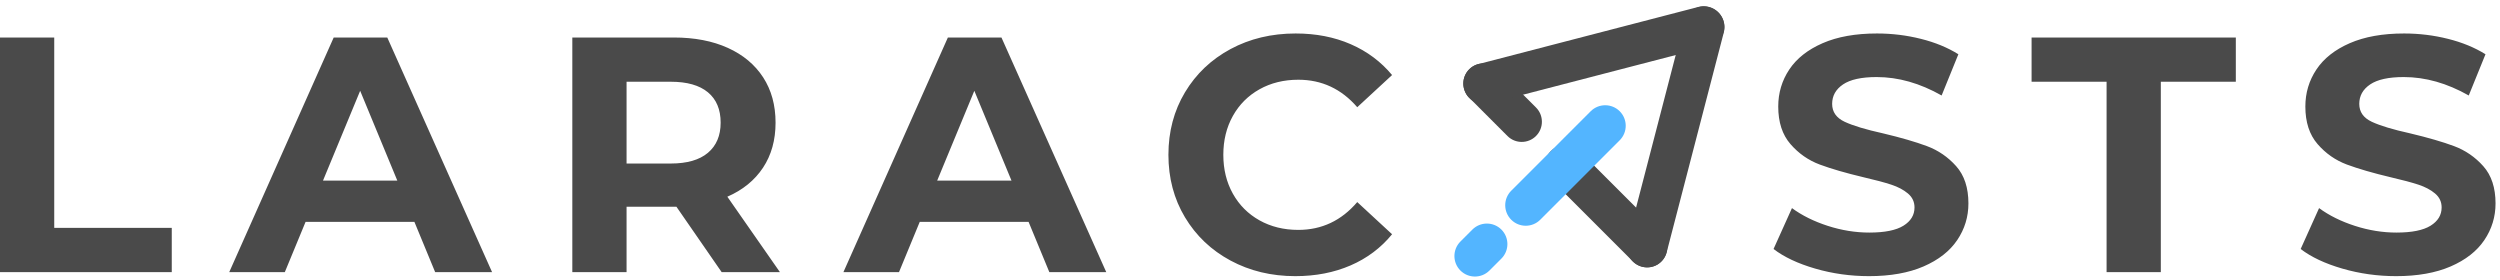
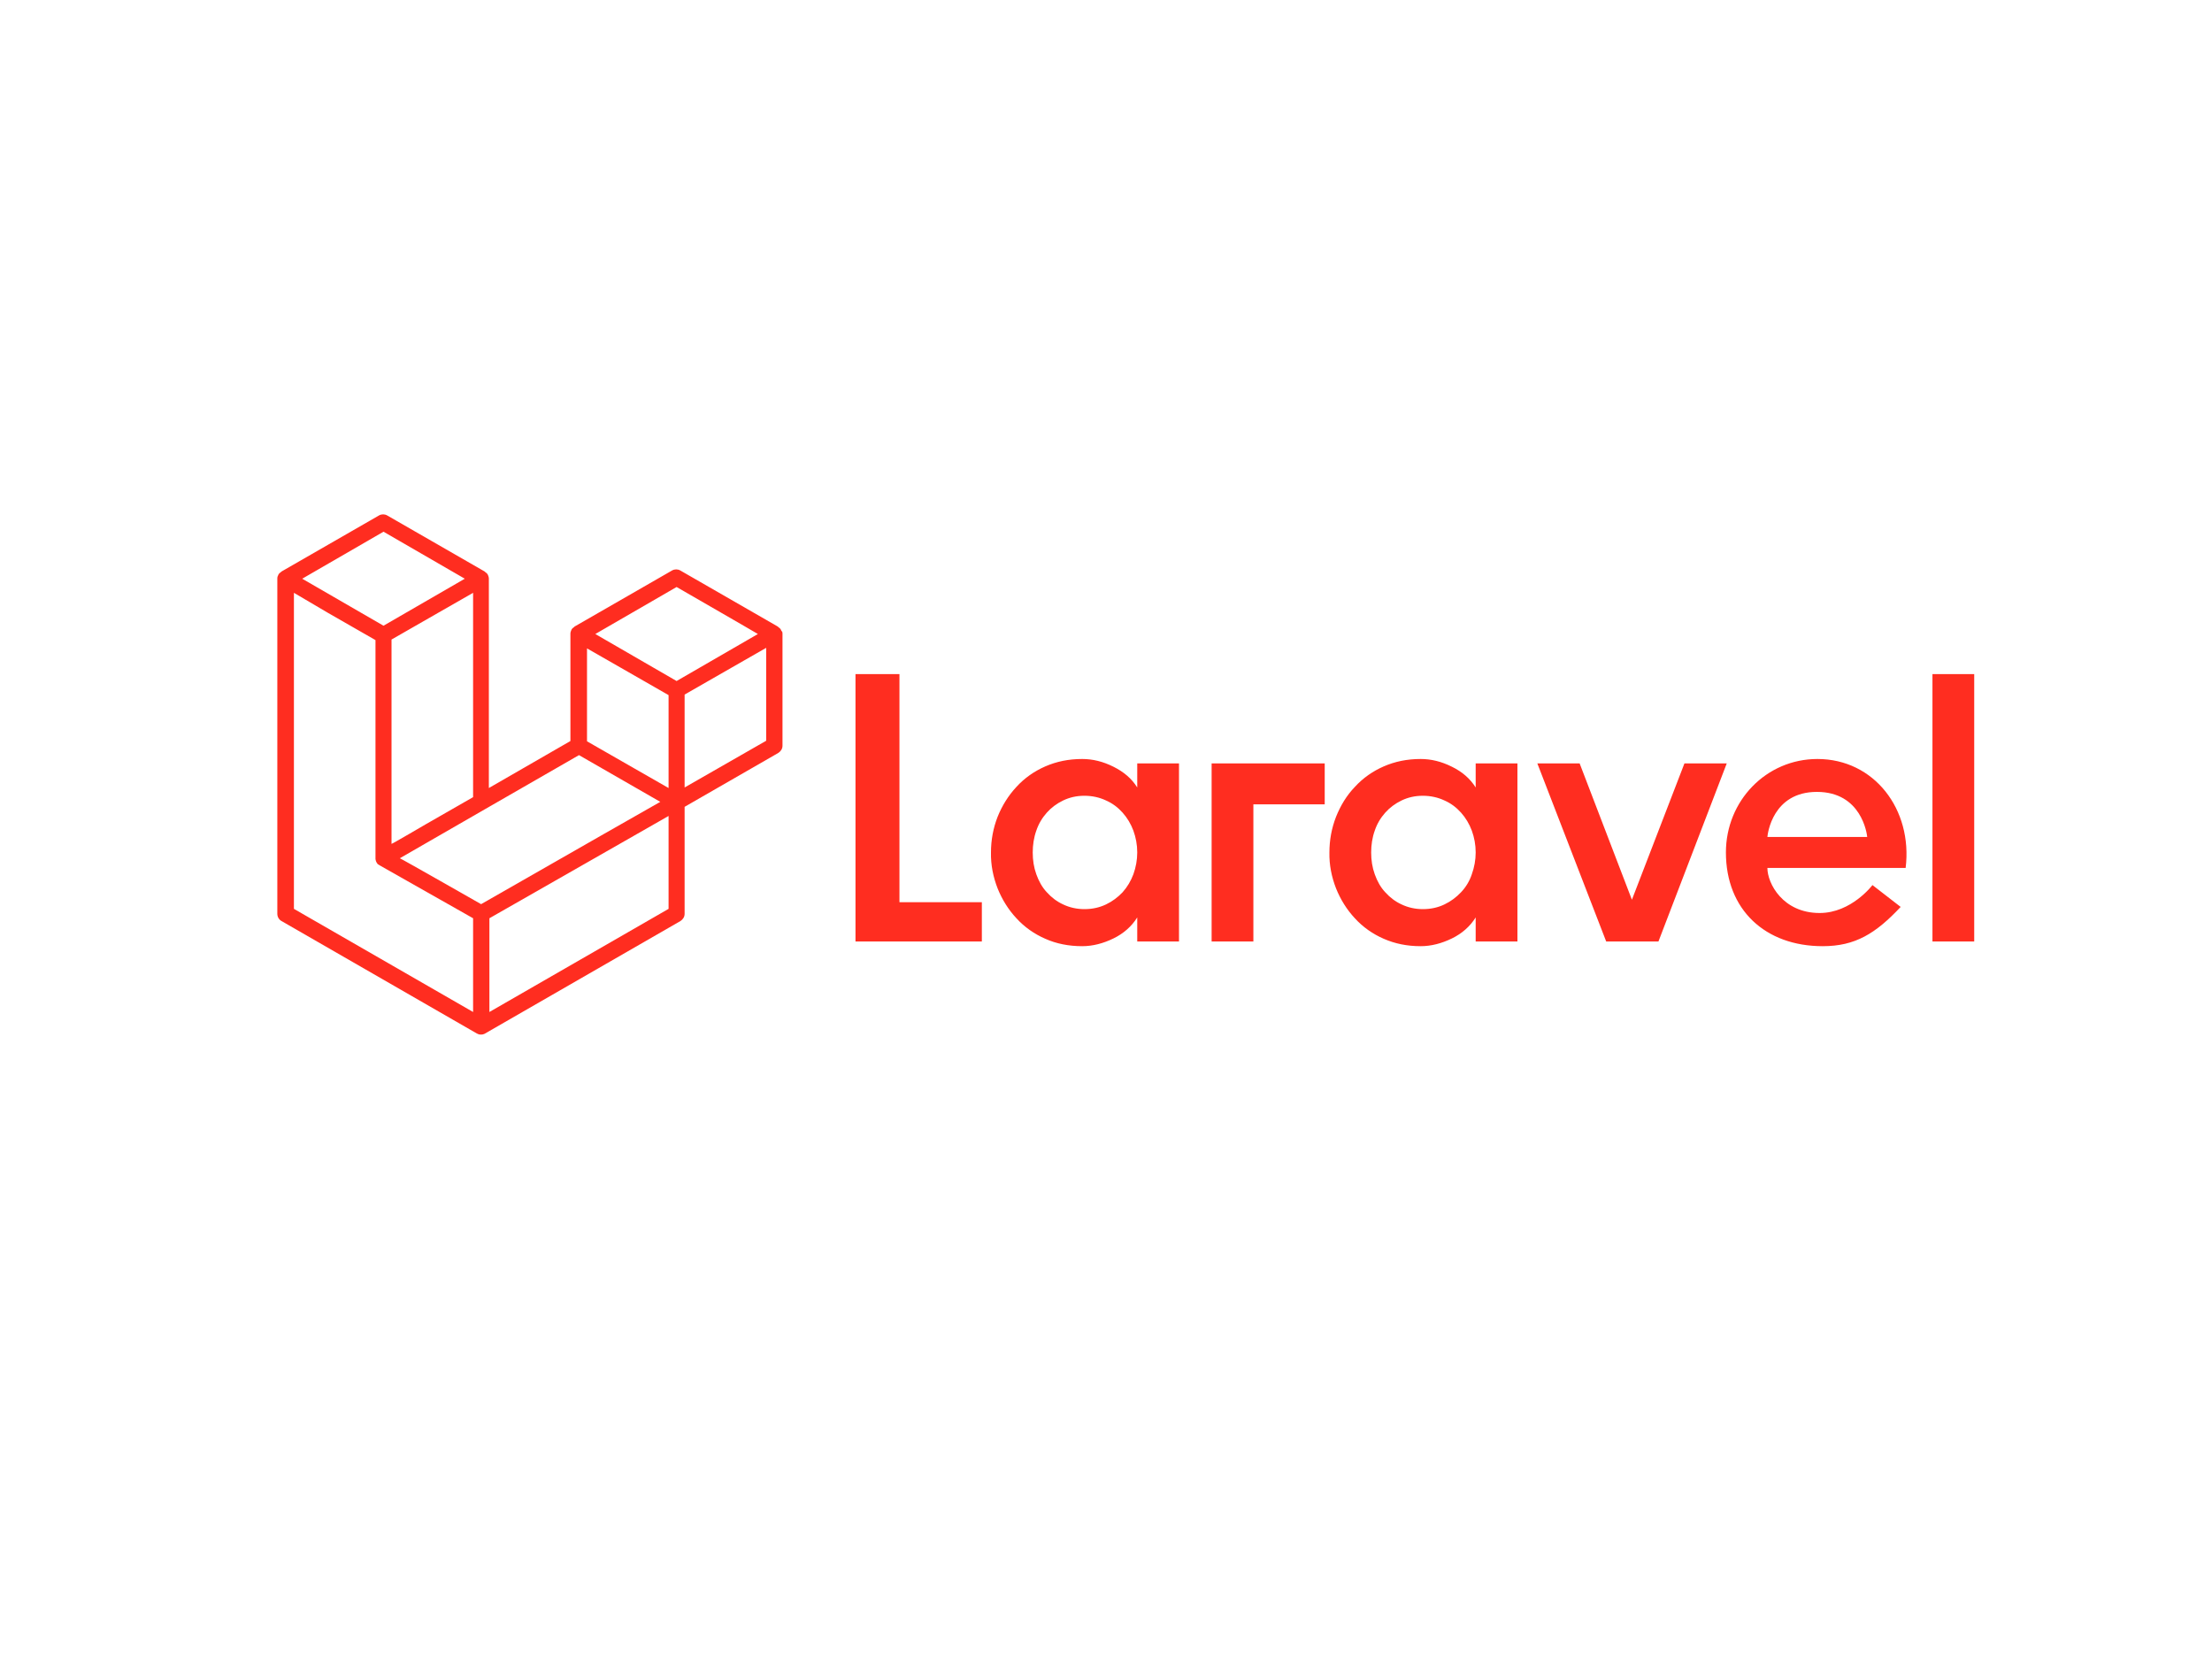
- <svg xmlns="http://www.w3.org/2000/svg" width="322px" height="36px" viewBox="0 0 322 36" version="1.1">
-   <g id="Brand-Doodling" stroke="none" stroke-width="1" fill="none" fill-rule="evenodd">
-     <g transform="translate(-567, -4407)" id="Group-35-Copy-2">
-       <g transform="translate(567, 4394)">
-         <g id="Group-28-Copy" transform="translate(0, 17.09441)" fill="#4A4A4A" fill-rule="nonzero">
-           <g id="Group-7-Copy-4">
-             <g id="Group-7-Copy-3">
-               <path d="M0,0.736 L6.986,0.736 L6.986,25.257 L22.123,25.257 L22.123,30.955 L0,30.955 L0,0.736 Z M53.374,24.48 L39.359,24.48 L36.685,30.955 L29.526,30.955 L42.981,0.736 L49.881,0.736 L63.379,30.955 L56.048,30.955 L53.374,24.48 Z M51.175,19.17 L46.388,7.6 L41.601,19.17 L51.175,19.17 Z M92.949,30.955 L87.127,22.537 L80.701,22.537 L80.701,30.955 L73.715,30.955 L73.715,0.736 L86.782,0.736 C89.456,0.736 91.777,1.182 93.747,2.074 C95.716,2.966 97.232,4.233 98.296,5.873 C99.36,7.514 99.892,9.456 99.892,11.701 C99.892,13.946 99.353,15.882 98.275,17.508 C97.197,19.134 95.666,20.379 93.682,21.242 L100.453,30.955 L92.949,30.955 Z M92.819,11.701 C92.819,10.003 92.273,8.701 91.181,7.794 C90.088,6.888 88.493,6.434 86.394,6.434 L80.701,6.434 L80.701,16.968 L86.394,16.968 C88.493,16.968 90.088,16.508 91.181,15.587 C92.273,14.666 92.819,13.371 92.819,11.701 Z M132.48,24.48 L118.464,24.48 L115.791,30.955 L108.632,30.955 L122.087,0.736 L128.987,0.736 L142.485,30.955 L135.154,30.955 L132.48,24.48 Z M130.281,19.17 L125.494,7.6 L120.707,19.17 L130.281,19.17 Z M166.836,31.473 C163.76,31.473 160.978,30.804 158.492,29.466 C156.005,28.128 154.05,26.271 152.627,23.897 C151.203,21.523 150.492,18.839 150.492,15.846 C150.492,12.852 151.203,10.169 152.627,7.794 C154.05,5.42 156.005,3.564 158.492,2.225 C160.978,0.887 163.774,0.218 166.879,0.218 C169.496,0.218 171.86,0.678 173.973,1.599 C176.087,2.52 177.862,3.844 179.299,5.571 L174.814,9.715 C172.773,7.355 170.243,6.175 167.224,6.175 C165.356,6.175 163.688,6.586 162.222,7.406 C160.756,8.226 159.613,9.37 158.793,10.838 C157.974,12.306 157.564,13.975 157.564,15.846 C157.564,17.716 157.974,19.386 158.793,20.853 C159.613,22.321 160.756,23.465 162.222,24.286 C163.688,25.106 165.356,25.516 167.224,25.516 C170.243,25.516 172.773,24.322 174.814,21.933 L179.299,26.077 C177.862,27.833 176.079,29.171 173.952,30.092 C171.824,31.013 169.453,31.473 166.836,31.473 Z M240.724,31.473 C238.337,31.473 236.03,31.15 233.802,30.502 C231.574,29.855 229.784,29.013 228.433,27.977 L230.805,22.71 C232.099,23.66 233.637,24.422 235.419,24.998 C237.202,25.573 238.984,25.861 240.767,25.861 C242.751,25.861 244.217,25.566 245.166,24.976 C246.114,24.386 246.589,23.602 246.589,22.623 C246.589,21.904 246.308,21.307 245.748,20.832 C245.187,20.357 244.468,19.976 243.592,19.688 C242.715,19.4 241.529,19.083 240.034,18.738 C237.734,18.191 235.851,17.644 234.384,17.098 C232.918,16.551 231.66,15.673 230.611,14.464 C229.562,13.255 229.037,11.644 229.037,9.629 C229.037,7.873 229.511,6.283 230.46,4.859 C231.409,3.434 232.839,2.304 234.751,1.47 C236.663,0.635 238.999,0.218 241.759,0.218 C243.685,0.218 245.568,0.448 247.408,0.909 C249.248,1.369 250.858,2.031 252.238,2.894 L250.082,8.204 C247.293,6.622 244.504,5.83 241.716,5.83 C239.761,5.83 238.316,6.147 237.382,6.78 C236.447,7.413 235.98,8.248 235.98,9.284 C235.98,10.32 236.519,11.09 237.597,11.593 C238.675,12.097 240.321,12.593 242.535,13.083 C244.835,13.63 246.718,14.176 248.184,14.723 C249.651,15.27 250.908,16.133 251.958,17.313 C253.007,18.493 253.532,20.091 253.532,22.105 C253.532,23.832 253.05,25.408 252.087,26.833 C251.124,28.257 249.679,29.387 247.753,30.222 C245.827,31.056 243.484,31.473 240.724,31.473 Z M271.328,6.434 L261.668,6.434 L261.668,0.736 L287.974,0.736 L287.974,6.434 L278.314,6.434 L278.314,30.955 L271.328,30.955 L271.328,6.434 Z M308.617,31.473 C306.231,31.473 303.923,31.15 301.695,30.502 C299.467,29.855 297.678,29.013 296.326,27.977 L298.698,22.71 C299.992,23.66 301.53,24.422 303.313,24.998 C305.095,25.573 306.877,25.861 308.66,25.861 C310.644,25.861 312.11,25.566 313.059,24.976 C314.008,24.386 314.482,23.602 314.482,22.623 C314.482,21.904 314.202,21.307 313.641,20.832 C313.08,20.357 312.362,19.976 311.485,19.688 C310.608,19.4 309.422,19.083 307.927,18.738 C305.627,18.191 303.744,17.644 302.278,17.098 C300.811,16.551 299.553,15.673 298.504,14.464 C297.455,13.255 296.93,11.644 296.93,9.629 C296.93,7.873 297.404,6.283 298.353,4.859 C299.302,3.434 300.732,2.304 302.644,1.47 C304.556,0.635 306.892,0.218 309.652,0.218 C311.578,0.218 313.461,0.448 315.301,0.909 C317.141,1.369 318.751,2.031 320.131,2.894 L317.975,8.204 C315.186,6.622 312.398,5.83 309.609,5.83 C307.654,5.83 306.209,6.147 305.275,6.78 C304.34,7.413 303.873,8.248 303.873,9.284 C303.873,10.32 304.412,11.09 305.49,11.593 C306.568,12.097 308.214,12.593 310.428,13.083 C312.728,13.63 314.611,14.176 316.078,14.723 C317.544,15.27 318.802,16.133 319.851,17.313 C320.9,18.493 321.425,20.091 321.425,22.105 C321.425,23.832 320.943,25.408 319.98,26.833 C319.017,28.257 317.573,29.387 315.646,30.222 C313.72,31.056 311.377,31.473 308.617,31.473 Z" id="LARACASTS" />
-             </g>
-           </g>
-         </g>
-         <g id="Group-34" transform="translate(205.4056, 30.5) rotate(-45) translate(-205.4056, -30.5) translate(180.9056, 12)">
-           <g id="Group-96-Copy-4" transform="translate(15, 0)" fill="#4A4A4A" fill-rule="nonzero">
-             <path d="M0.653,4.484 L7.616,4.484 C9.05,4.484 10.213,5.647 10.213,7.081 L10.213,7.081 C10.213,8.515 9.05,9.678 7.616,9.678 L0.653,9.678 C-0.782,9.678 -1.944,8.515 -1.944,7.081 L-1.944,7.081 C-1.944,5.647 -0.782,4.484 0.653,4.484 Z" id="Rectangle-Copy-73" transform="translate(4.134328, 7.081034) rotate(-270) translate(-4.134328, -7.081034) " />
-             <path d="M-3.324,23.346 L11.592,23.346 C13.027,23.346 14.189,24.508 14.189,25.943 L14.189,25.943 C14.189,27.377 13.027,28.54 11.592,28.54 L-3.324,28.54 C-4.758,28.54 -5.921,27.377 -5.921,25.943 L-5.921,25.943 C-5.921,24.508 -4.758,23.346 -3.324,23.346 Z" id="Rectangle-Copy-74" transform="translate(4.134328, 25.94253) rotate(-270) translate(-4.134328, -25.94253) " />
-             <path d="M2.103,8.325 L31.38,8.548 C32.84,8.559 34.02,9.74 34.031,11.199 L34.031,11.199 C34.042,12.631 32.89,13.8 31.459,13.811 C31.446,13.811 31.433,13.811 31.42,13.811 L2.143,13.588 C0.683,13.577 -0.498,12.396 -0.509,10.937 L-0.509,10.937 C-0.52,9.505 0.632,8.336 2.064,8.325 C2.077,8.325 2.09,8.325 2.103,8.325 Z" id="Rectangle-Copy-77" transform="translate(16.76119, 11.06793) rotate(-330) translate(-16.76119, -11.06793) " />
-             <path d="M2.143,23.433 L31.42,23.21 C32.851,23.199 34.02,24.351 34.031,25.782 C34.031,25.795 34.031,25.808 34.031,25.822 L34.031,25.822 C34.02,27.281 32.84,28.462 31.38,28.473 L2.103,28.696 C0.671,28.707 -0.498,27.555 -0.509,26.124 C-0.509,26.111 -0.509,26.097 -0.509,26.084 L-0.509,26.084 C-0.498,24.625 0.683,23.444 2.143,23.433 Z" id="Rectangle-Copy-78" transform="translate(16.76119, 25.95299) rotate(-30) translate(-16.76119, -25.95299) " />
-           </g>
-           <path d="M11.897,15.888 L26.372,15.888 C27.832,15.888 29.015,17.071 29.015,18.53 L29.015,18.53 C29.015,19.99 27.832,21.173 26.372,21.173 L11.897,21.173 C10.437,21.173 9.254,19.99 9.254,18.53 L9.254,18.53 C9.254,17.071 10.437,15.888 11.897,15.888 Z" id="Rectangle-Copy-75" fill="#53B5FF" transform="translate(19.13433, 18.53038) rotate(-180) translate(-19.13433, -18.53038) " />
-           <path d="M2.643,15.888 L4.82,15.888 C6.279,15.888 7.463,17.071 7.463,18.53 L7.463,18.53 C7.463,19.99 6.279,21.173 4.82,21.173 L2.643,21.173 C1.183,21.173 1.03651537e-13,19.99 1.03472786e-13,18.53 L1.03472786e-13,18.53 C1.03294035e-13,17.071 1.183,15.888 2.643,15.888 Z" id="Rectangle-Copy-76" fill="#53B5FF" transform="translate(3.731343, 18.53038) rotate(-180) translate(-3.731343, -18.53038) " />
-         </g>
-       </g>
-     </g>
-   </g>
+ <svg xmlns="http://www.w3.org/2000/svg" version="1.0" id="katman_1" x="0px" y="0px" viewBox="0 0 800 600" style="enable-background:new 0 0 800 600;" xml:space="preserve">
+   <style type="text/css">
+ 	.st0{fill-rule:evenodd;clip-rule:evenodd;fill:#FF2D20;}
+ </style>
+   <path class="st0" d="M325.3,243.8v82.5h29.8v14.2h-45.7v-96.7C309.5,243.8,325.3,243.8,325.3,243.8z M411.3,284.8v-8.7h15.1v64.4  h-15.1v-8.7c-2,3.2-4.9,5.8-8.6,7.6c-3.7,1.8-7.5,2.8-11.3,2.8c-4.9,0-9.4-0.9-13.4-2.7c-3.9-1.7-7.5-4.2-10.4-7.4  c-2.9-3.1-5.2-6.8-6.8-10.8c-1.6-4.1-2.5-8.5-2.4-13c0-4.5,0.8-8.8,2.4-12.9c1.6-4,3.9-7.7,6.8-10.8c2.9-3.2,6.5-5.7,10.4-7.4  c4.1-1.8,8.5-2.7,13.4-2.7c3.8,0,7.5,0.9,11.3,2.8S409.3,281.6,411.3,284.8L411.3,284.8z M409.9,316.2c0.9-2.5,1.4-5.2,1.4-7.9  c0-2.8-0.5-5.4-1.4-7.9c-0.9-2.4-2.2-4.6-3.9-6.5c-1.7-1.9-3.7-3.4-6-4.4c-2.3-1.1-5-1.7-7.8-1.7c-2.9,0-5.4,0.6-7.7,1.7  c-2.3,1.1-4.3,2.6-5.9,4.4c-1.7,1.9-3,4.1-3.8,6.5c-0.9,2.5-1.3,5.2-1.3,7.9c0,2.8,0.4,5.4,1.3,7.9c0.9,2.5,2.1,4.7,3.8,6.5  c1.7,1.9,3.7,3.4,5.9,4.4c2.3,1.1,4.9,1.7,7.7,1.7c2.9,0,5.5-0.6,7.8-1.7c2.3-1.1,4.3-2.6,6-4.4C407.7,320.8,409,318.6,409.9,316.2z   M438.2,340.5v-64.4h40.9v14.8h-25.8v49.6L438.2,340.5L438.2,340.5z M533.7,284.8v-8.7h15.1v64.4h-15.1v-8.7c-2,3.2-4.9,5.8-8.6,7.6  c-3.7,1.8-7.5,2.8-11.3,2.8c-4.9,0-9.3-0.9-13.4-2.7c-3.9-1.7-7.5-4.2-10.4-7.4c-2.9-3.1-5.2-6.8-6.8-10.8c-1.6-4.1-2.5-8.5-2.4-13  c0-4.5,0.8-8.8,2.4-12.9c1.6-4,3.8-7.7,6.8-10.8c2.9-3.2,6.5-5.7,10.4-7.4c4.1-1.8,8.5-2.7,13.4-2.7c3.8,0,7.5,0.9,11.3,2.8  C528.8,279.1,531.7,281.6,533.7,284.8z M532.3,316.2c0.9-2.5,1.4-5.2,1.4-7.9c0-2.8-0.5-5.4-1.4-7.9c-0.9-2.4-2.2-4.6-3.9-6.5  c-1.7-1.9-3.7-3.4-6-4.4c-2.3-1.1-5-1.7-7.8-1.7c-2.9,0-5.4,0.6-7.7,1.7c-2.3,1.1-4.3,2.6-5.9,4.4c-1.7,1.9-3,4.1-3.8,6.5  c-0.9,2.5-1.3,5.2-1.3,7.9c0,2.8,0.4,5.4,1.3,7.9c0.9,2.5,2.1,4.7,3.8,6.5c1.7,1.9,3.7,3.4,5.9,4.4c2.3,1.1,4.9,1.7,7.7,1.7  c2.9,0,5.5-0.6,7.8-1.7c2.3-1.1,4.3-2.6,6-4.4C530.2,320.8,531.5,318.6,532.3,316.2z M609.2,276.1h15.3l-24.7,64.4h-18.9L556,276.1  h15.3l18.9,49.3L609.2,276.1z M657.3,274.5c20.5,0,34.5,18.2,31.9,39.4h-50c0,5.6,5.6,16.3,18.9,16.3c11.5,0,19.1-10.1,19.1-10.1  l10.2,7.9c-9.1,9.7-16.5,14.2-28.2,14.2c-20.8,0-35-13.2-35-33.9C624.2,289.6,638.8,274.5,657.3,274.5L657.3,274.5z M639.2,302.7  h36.1c-0.1-1.2-2.1-16.3-18.2-16.3C641.1,286.4,639.3,301.5,639.2,302.7z M698.9,340.5v-96.7H714v96.7H698.9z" />
+   <path class="st0" d="M282.9,228.5c0.1,0.3,0.1,0.5,0.1,0.8v40.4c0,1.1-0.6,2-1.5,2.6l-33.9,19.5v38.7c0,1.1-0.6,2-1.5,2.6  l-70.7,40.7c-0.2,0.1-0.3,0.2-0.5,0.2c-0.1,0-0.1,0.1-0.2,0.1c-0.5,0.1-1,0.1-1.5,0c-0.1,0-0.2-0.1-0.2-0.1  c-0.2-0.1-0.3-0.1-0.5-0.2l-70.7-40.7c-0.9-0.5-1.5-1.5-1.5-2.6V209.3c0-0.3,0-0.5,0.1-0.8c0-0.1,0.1-0.2,0.1-0.2  c0.1-0.2,0.1-0.3,0.2-0.5c0.1-0.1,0.1-0.2,0.2-0.3c0.1-0.1,0.2-0.2,0.3-0.3c0.1-0.1,0.2-0.1,0.3-0.2c0.1-0.1,0.2-0.2,0.3-0.3h0  l35.3-20.3c0.9-0.5,2-0.5,2.9,0l35.3,20.3h0c0.1,0.1,0.2,0.2,0.3,0.3c0.1,0.1,0.2,0.1,0.3,0.2c0.1,0.1,0.2,0.2,0.3,0.3  c0.1,0.1,0.1,0.2,0.2,0.3c0.1,0.1,0.1,0.3,0.2,0.5c0,0.1,0.1,0.2,0.1,0.3c0.1,0.3,0.1,0.5,0.1,0.8v75.6l29.5-17v-38.7  c0-0.3,0-0.5,0.1-0.8c0-0.1,0.1-0.2,0.1-0.3c0.1-0.2,0.1-0.3,0.2-0.5c0.1-0.1,0.1-0.2,0.2-0.3c0.1-0.1,0.2-0.2,0.3-0.3  c0.1-0.1,0.2-0.1,0.3-0.2c0.1-0.1,0.2-0.2,0.3-0.3h0l35.3-20.3c0.9-0.5,2-0.5,2.9,0l35.3,20.3c0.1,0.1,0.2,0.2,0.3,0.3  c0.1,0.1,0.2,0.1,0.3,0.2c0.1,0.1,0.2,0.2,0.3,0.3c0.1,0.1,0.1,0.2,0.2,0.3c0.1,0.1,0.1,0.3,0.2,0.5  C282.9,228.4,282.9,228.4,282.9,228.5z M277.1,267.9v-33.6l-12.4,7.1l-17.1,9.8v33.6L277.1,267.9L277.1,267.9z M241.8,328.7v-33.6  l-16.8,9.6l-48,27.4V366C177,366,241.8,328.7,241.8,328.7z M106.3,214.4v114.3l64.8,37.3v-33.9l-33.9-19.2l0,0l0,0  c-0.1-0.1-0.2-0.2-0.3-0.2c-0.1-0.1-0.2-0.1-0.3-0.2l0,0c-0.1-0.1-0.2-0.2-0.2-0.3c-0.1-0.1-0.2-0.2-0.2-0.3l0,0  c-0.1-0.1-0.1-0.2-0.2-0.4c0-0.1-0.1-0.2-0.1-0.3v0c0-0.1,0-0.3-0.1-0.4c0-0.1,0-0.2,0-0.3v0v-79l-17.1-9.8L106.3,214.4L106.3,214.4  z M138.7,192.3l-29.4,17l29.4,17l29.4-17L138.7,192.3L138.7,192.3z M154,298.1l17.1-9.8v-73.9l-12.4,7.1l-17.1,9.8v73.9  C141.7,305.3,154,298.1,154,298.1z M244.7,212.3l-29.4,17l29.4,17l29.4-17C274.2,229.3,244.7,212.3,244.7,212.3z M241.8,251.4  l-17.1-9.8l-12.4-7.1v33.6l17.1,9.8l12.4,7.1C241.8,284.9,241.8,251.4,241.8,251.4z M174,327l43.2-24.7l21.6-12.3l-29.4-16.9  l-33.9,19.5l-30.9,17.8C144.7,310.3,174,327,174,327z" />
</svg>
